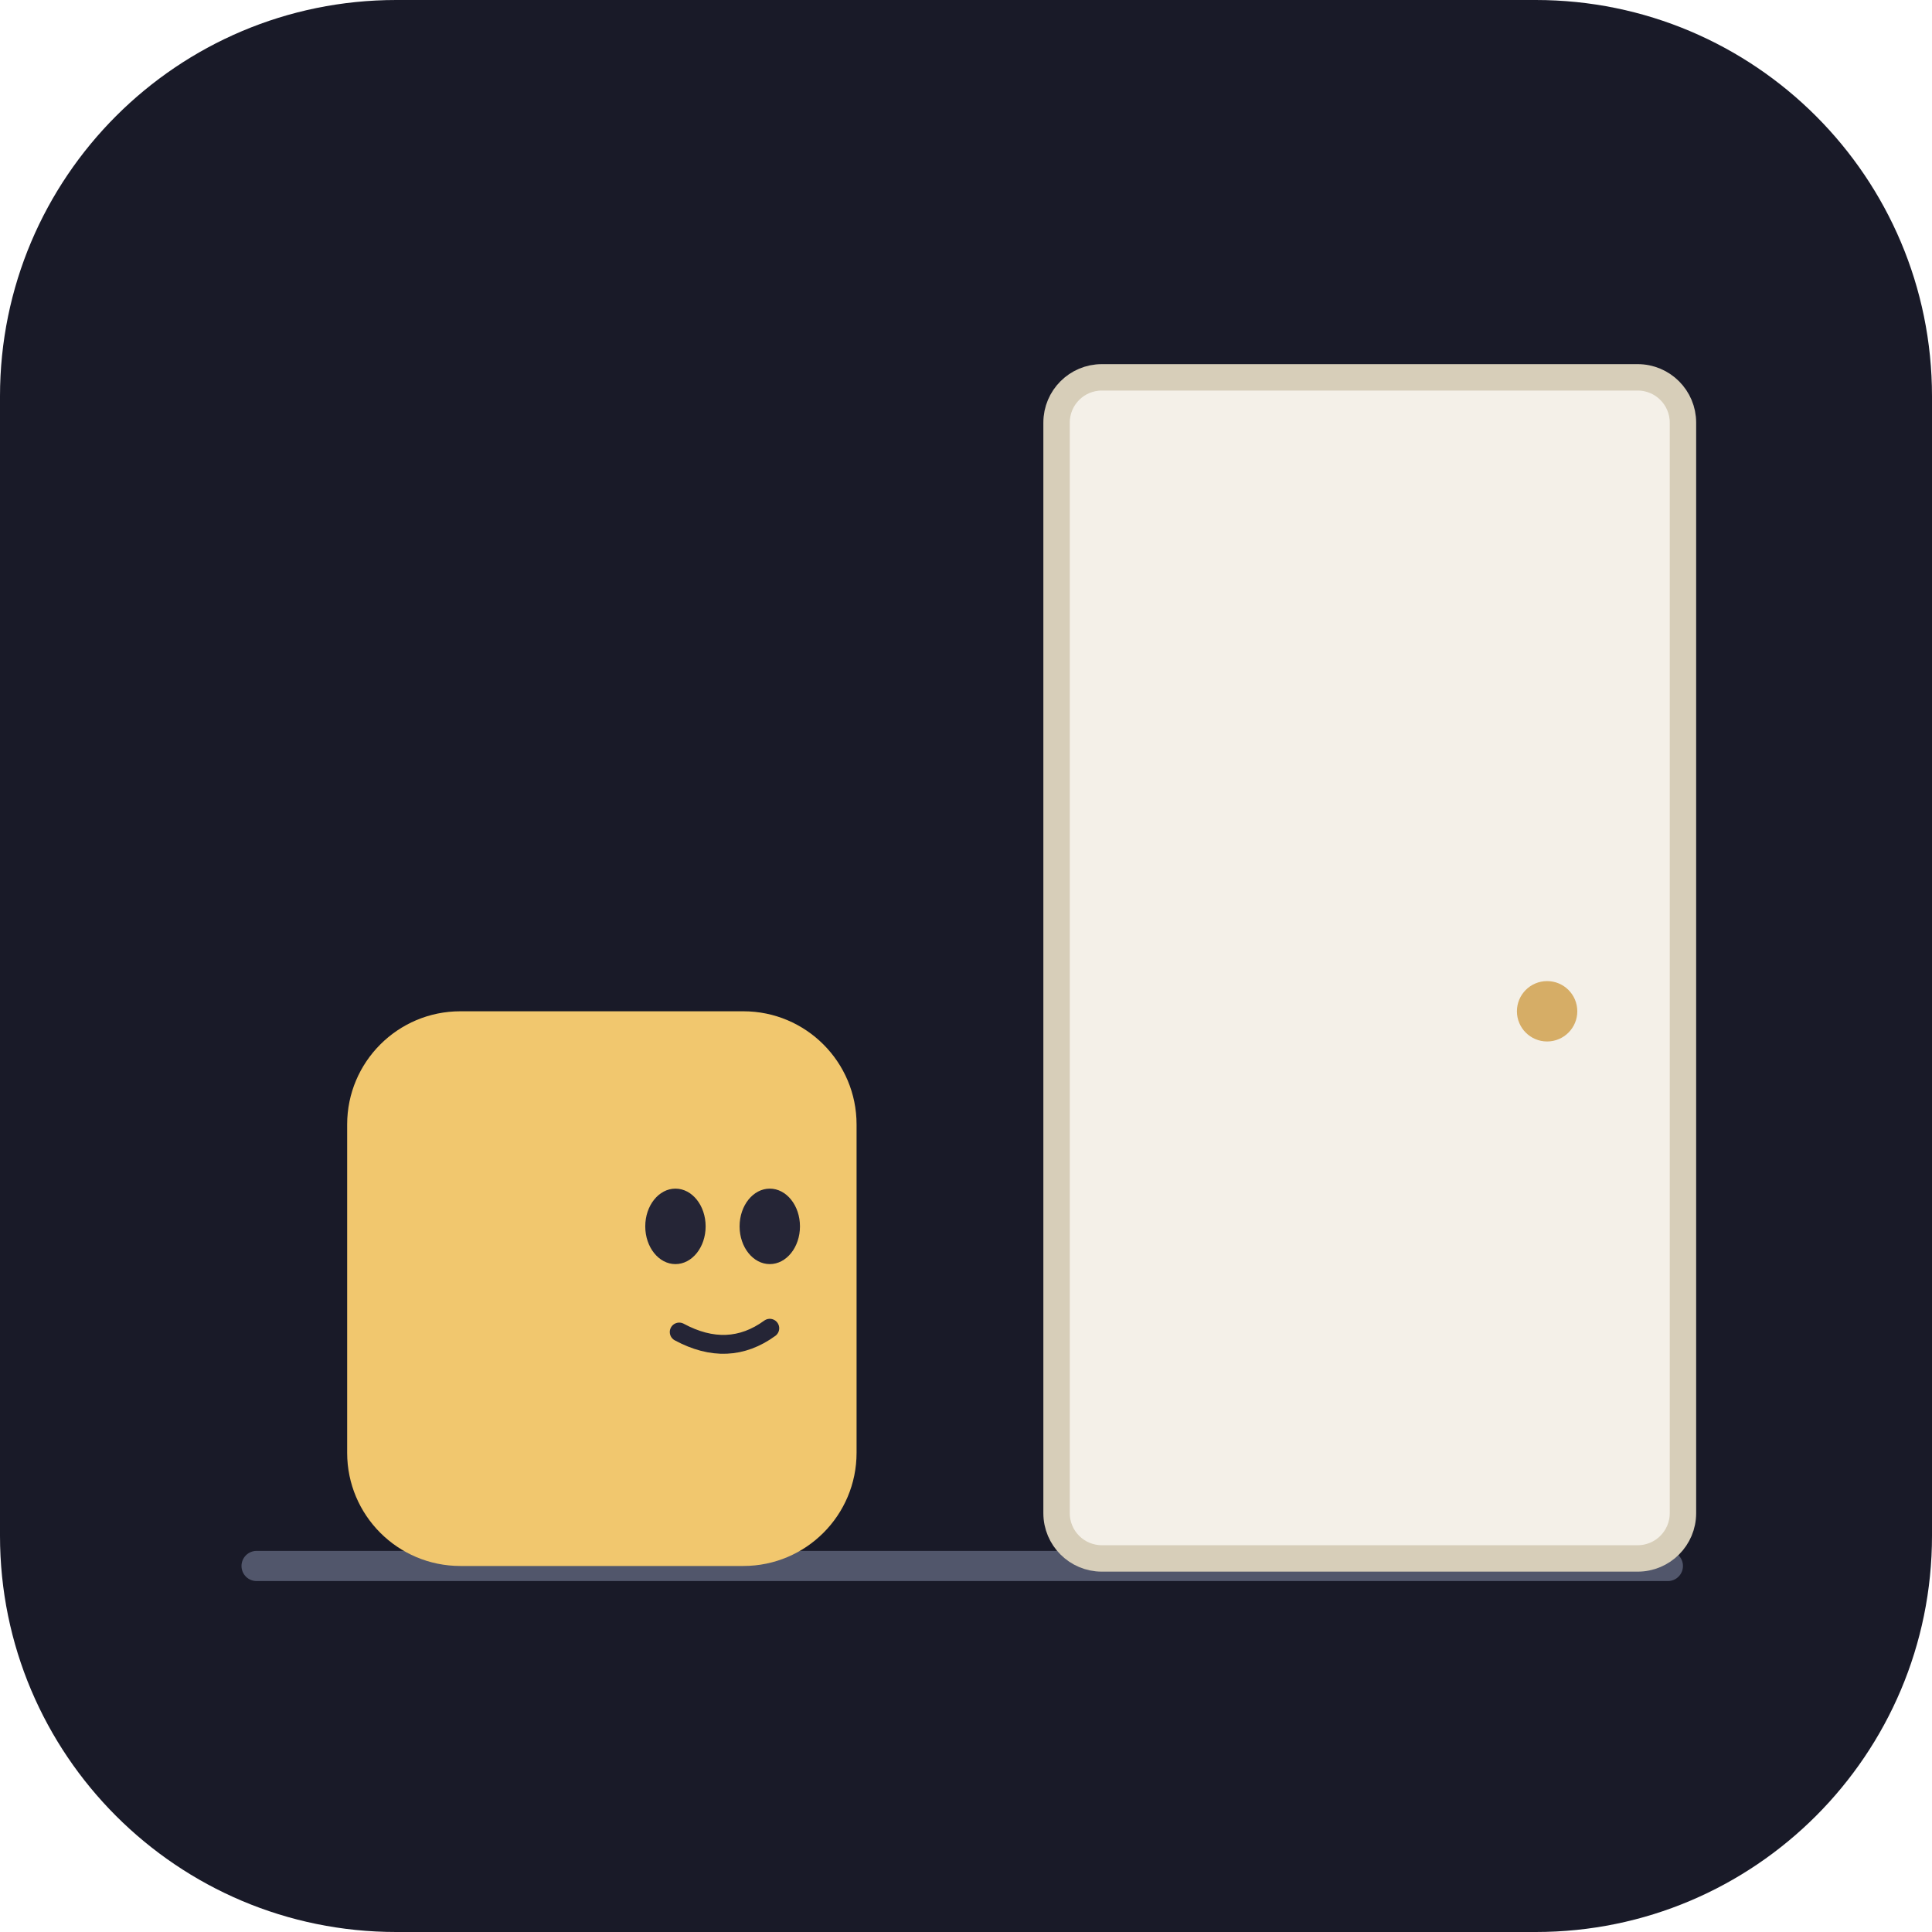
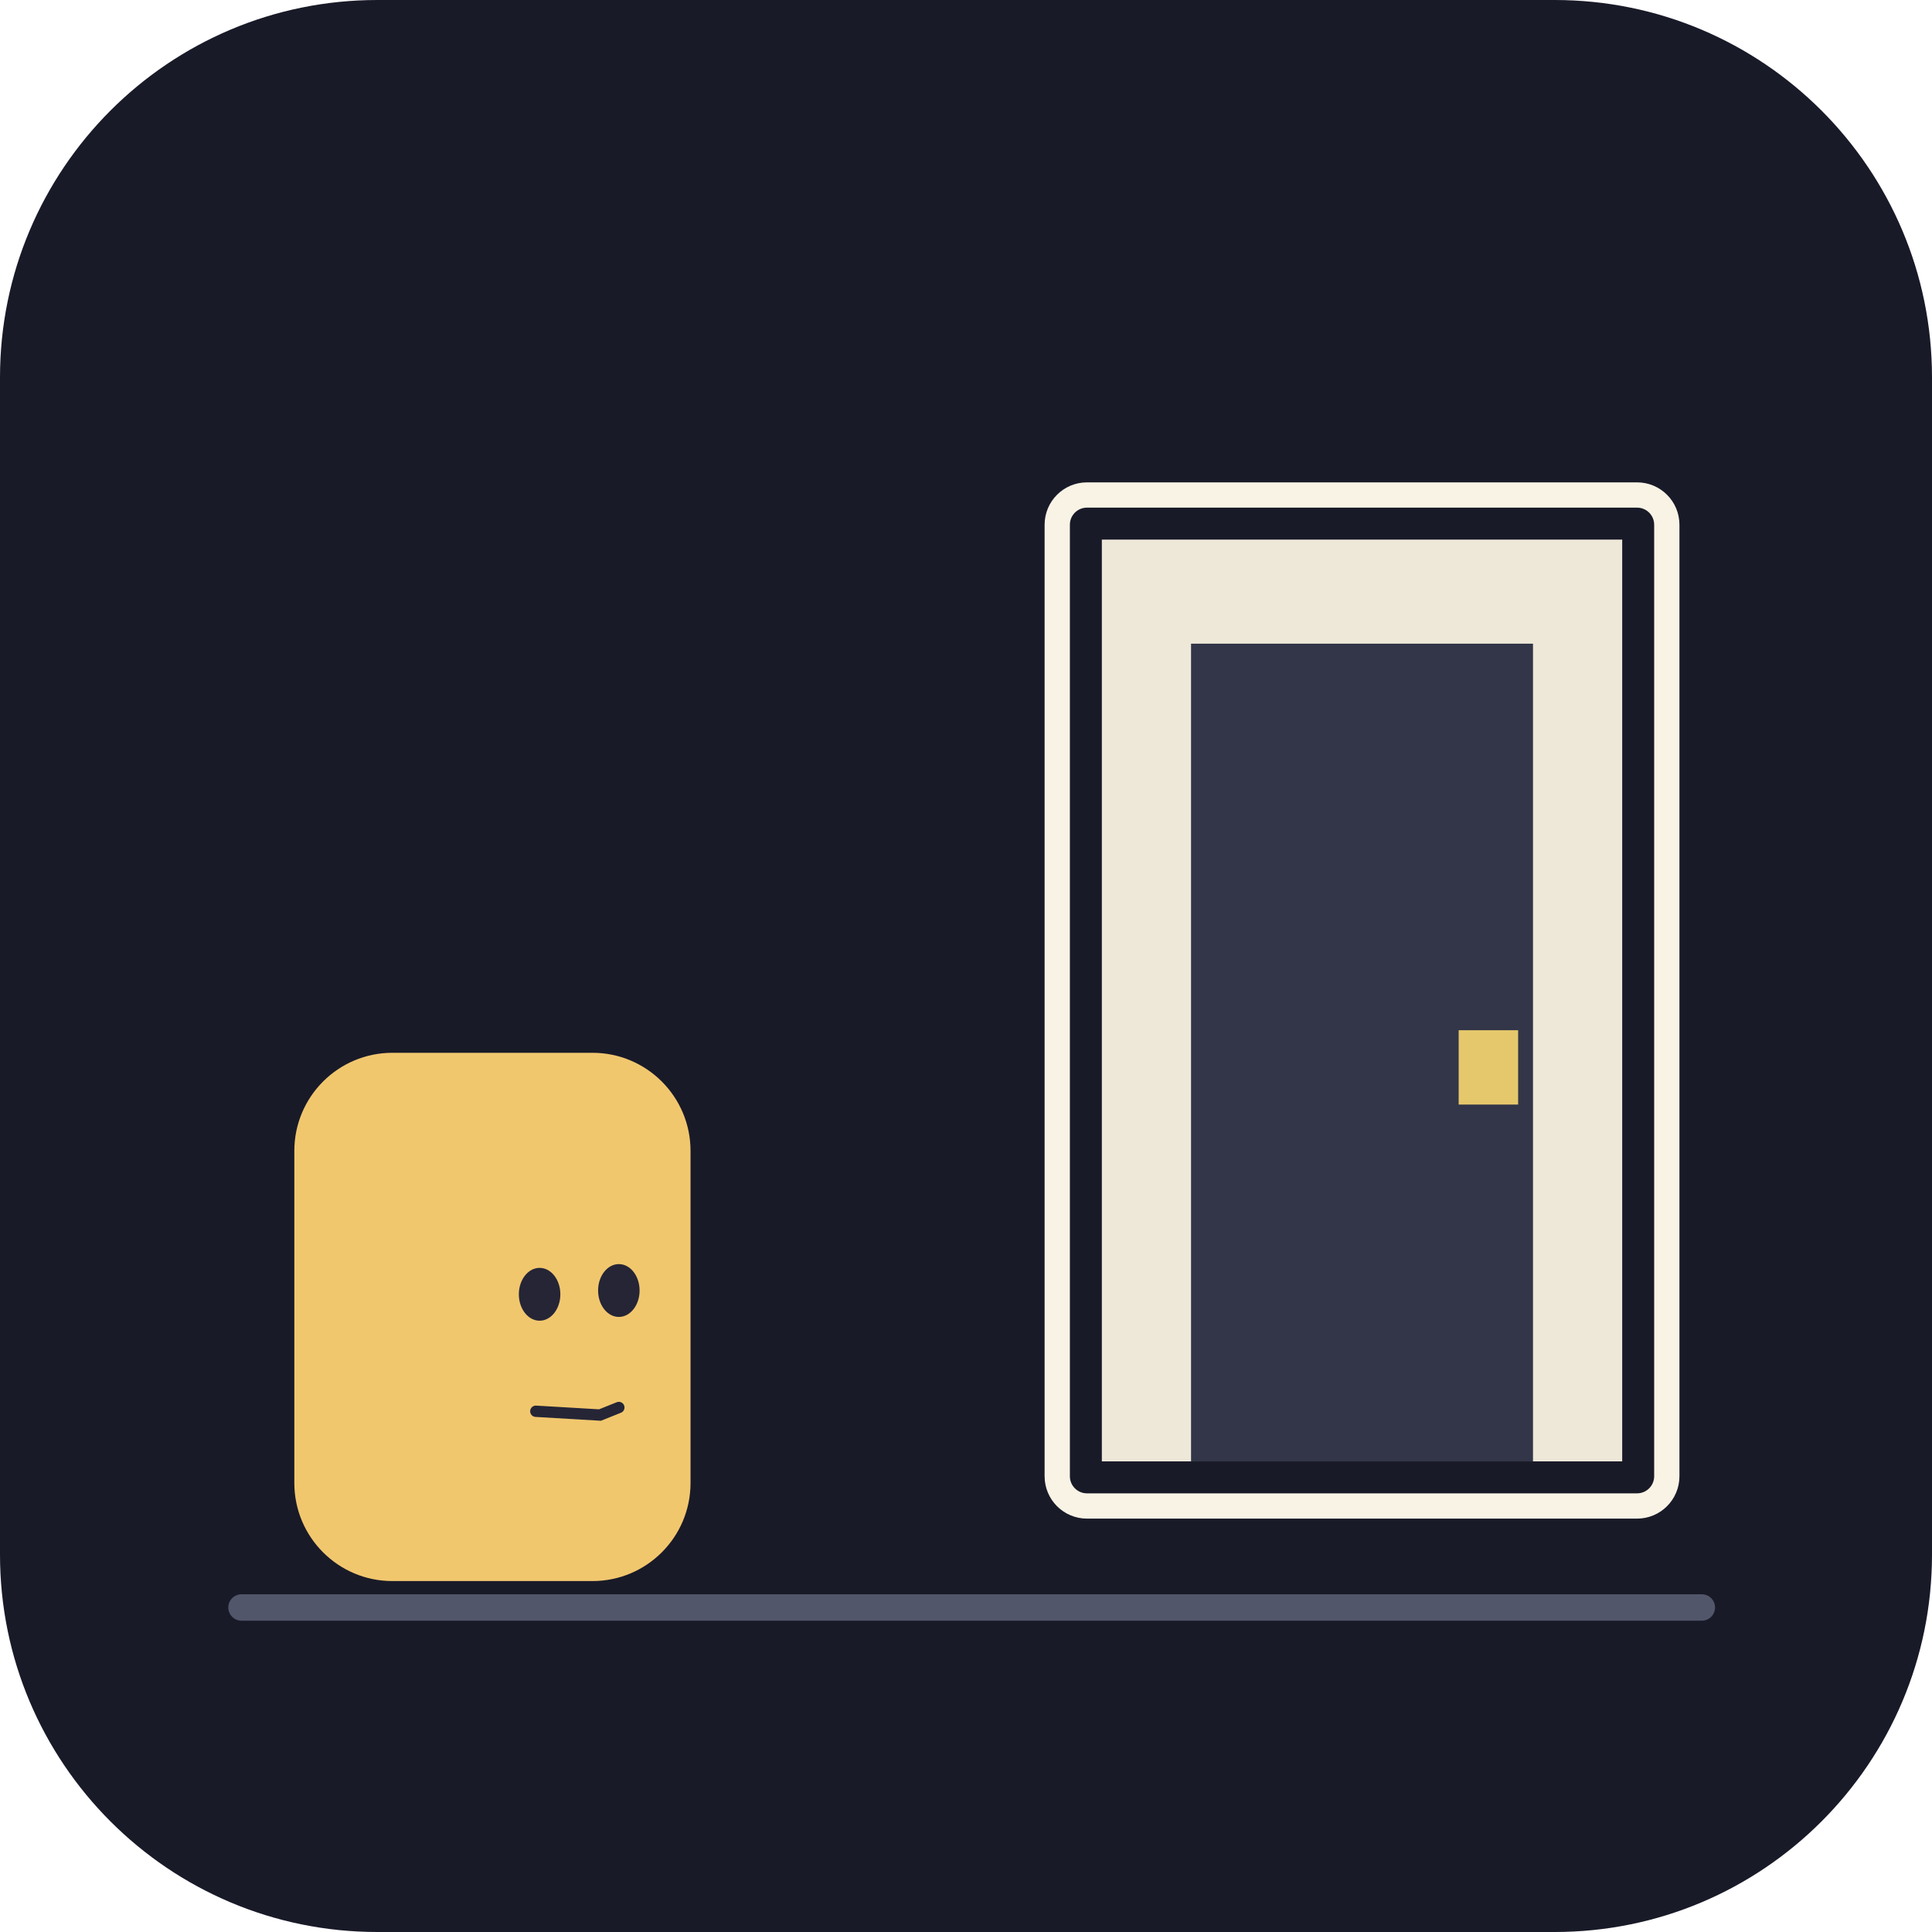
<svg xmlns="http://www.w3.org/2000/svg" viewBox="0 0 512 512">
-   <rect width="512" height="512" rx="105" fill="#191a28" />
-   <path d="M68 415H442" stroke="#51566b" stroke-width="8" stroke-linecap="round" />
-   <rect x="280" y="100" width="166" height="313" rx="12" fill="#f4f0e8" stroke="#d7ceb9" stroke-width="7" />
-   <circle cx="410" cy="268" r="8" fill="#d6ad66" />
-   <rect x="92" y="268" width="135" height="147" rx="30" fill="#f1c76e" />
-   <ellipse cx="179" cy="325" rx="8" ry="10" fill="#252536" />
-   <ellipse cx="204" cy="325" rx="8" ry="10" fill="#252536" />
-   <path d="M180 353Q193 360 204 352" stroke="#252536" stroke-width="5" fill="none" stroke-linecap="round" />
+   <rect width="512" height="512" rx="100" fill="#191a28" />
+   <path d="M64 426H451" stroke="#51566b" stroke-width="7" stroke-linecap="round" />
+   <g transform="translate(292 143) scale(3.94)">
+     <rect x="-3" y="-3" width="41" height="68" rx="2" fill="none" stroke="#f9f3e6" stroke-width="1.7" />
+     <rect width="35" height="62" fill="#eee8d9" />
+     <rect x="6" y="7" width="23" height="55" fill="#323648" />
+     <rect x="24" y="33" width="4" height="5" fill="#e6c86c" />
+   </g>
+   <rect x="78" y="279" width="105" height="140" rx="26" fill="#f1c76e" />
+   <ellipse cx="143" cy="343" rx="5.5" ry="7" fill="#252536" />
+   <ellipse cx="164" cy="342" rx="5.5" ry="7" fill="#252536" />
+   <path d="M142 374l17 1 5 -2" fill="none" stroke="#252536" stroke-width="3" stroke-linecap="round" />
</svg>
